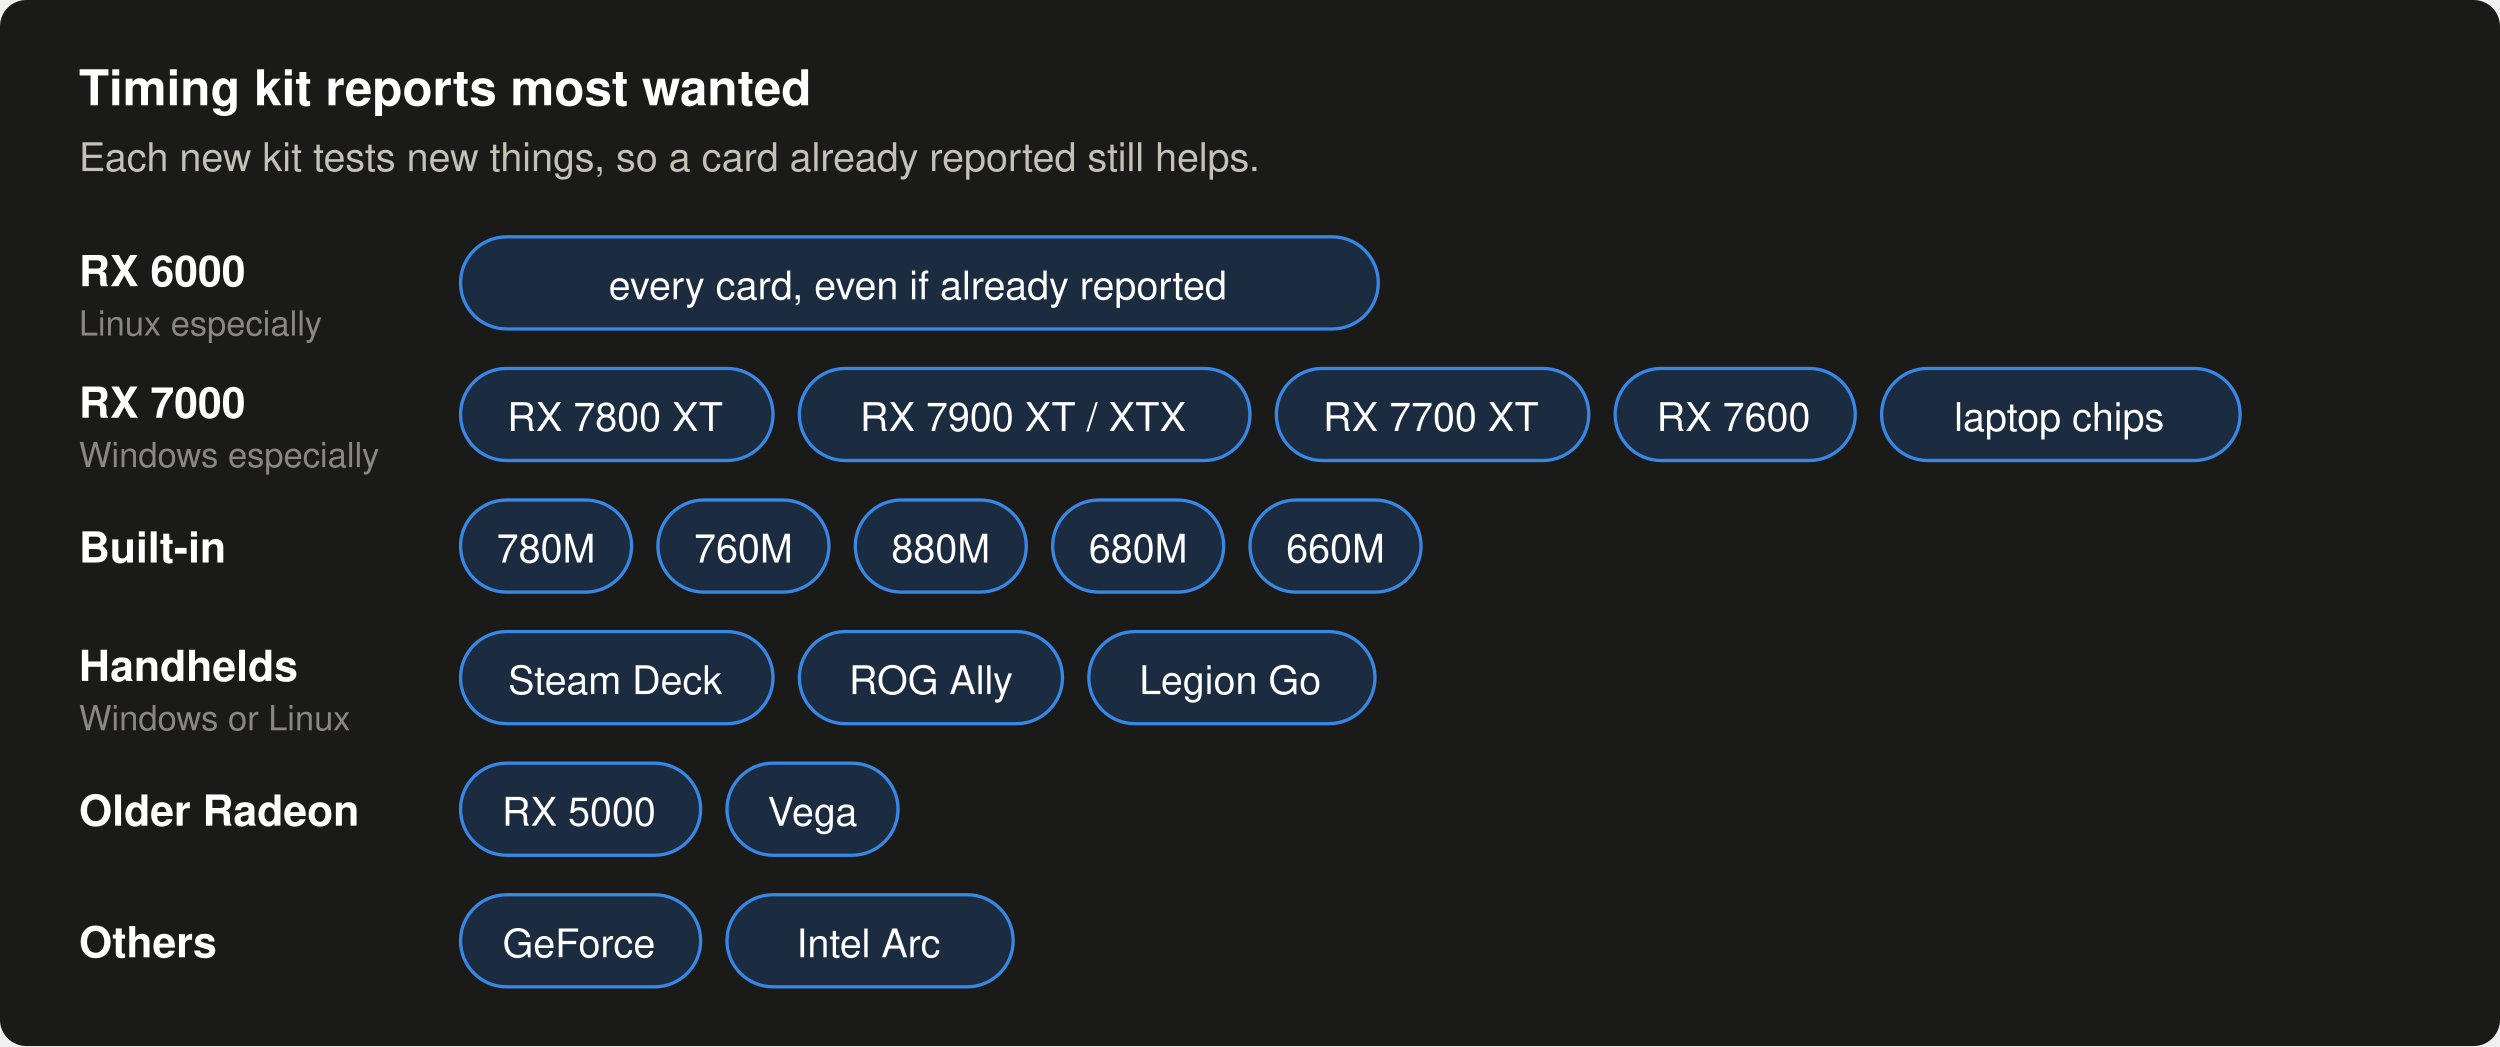
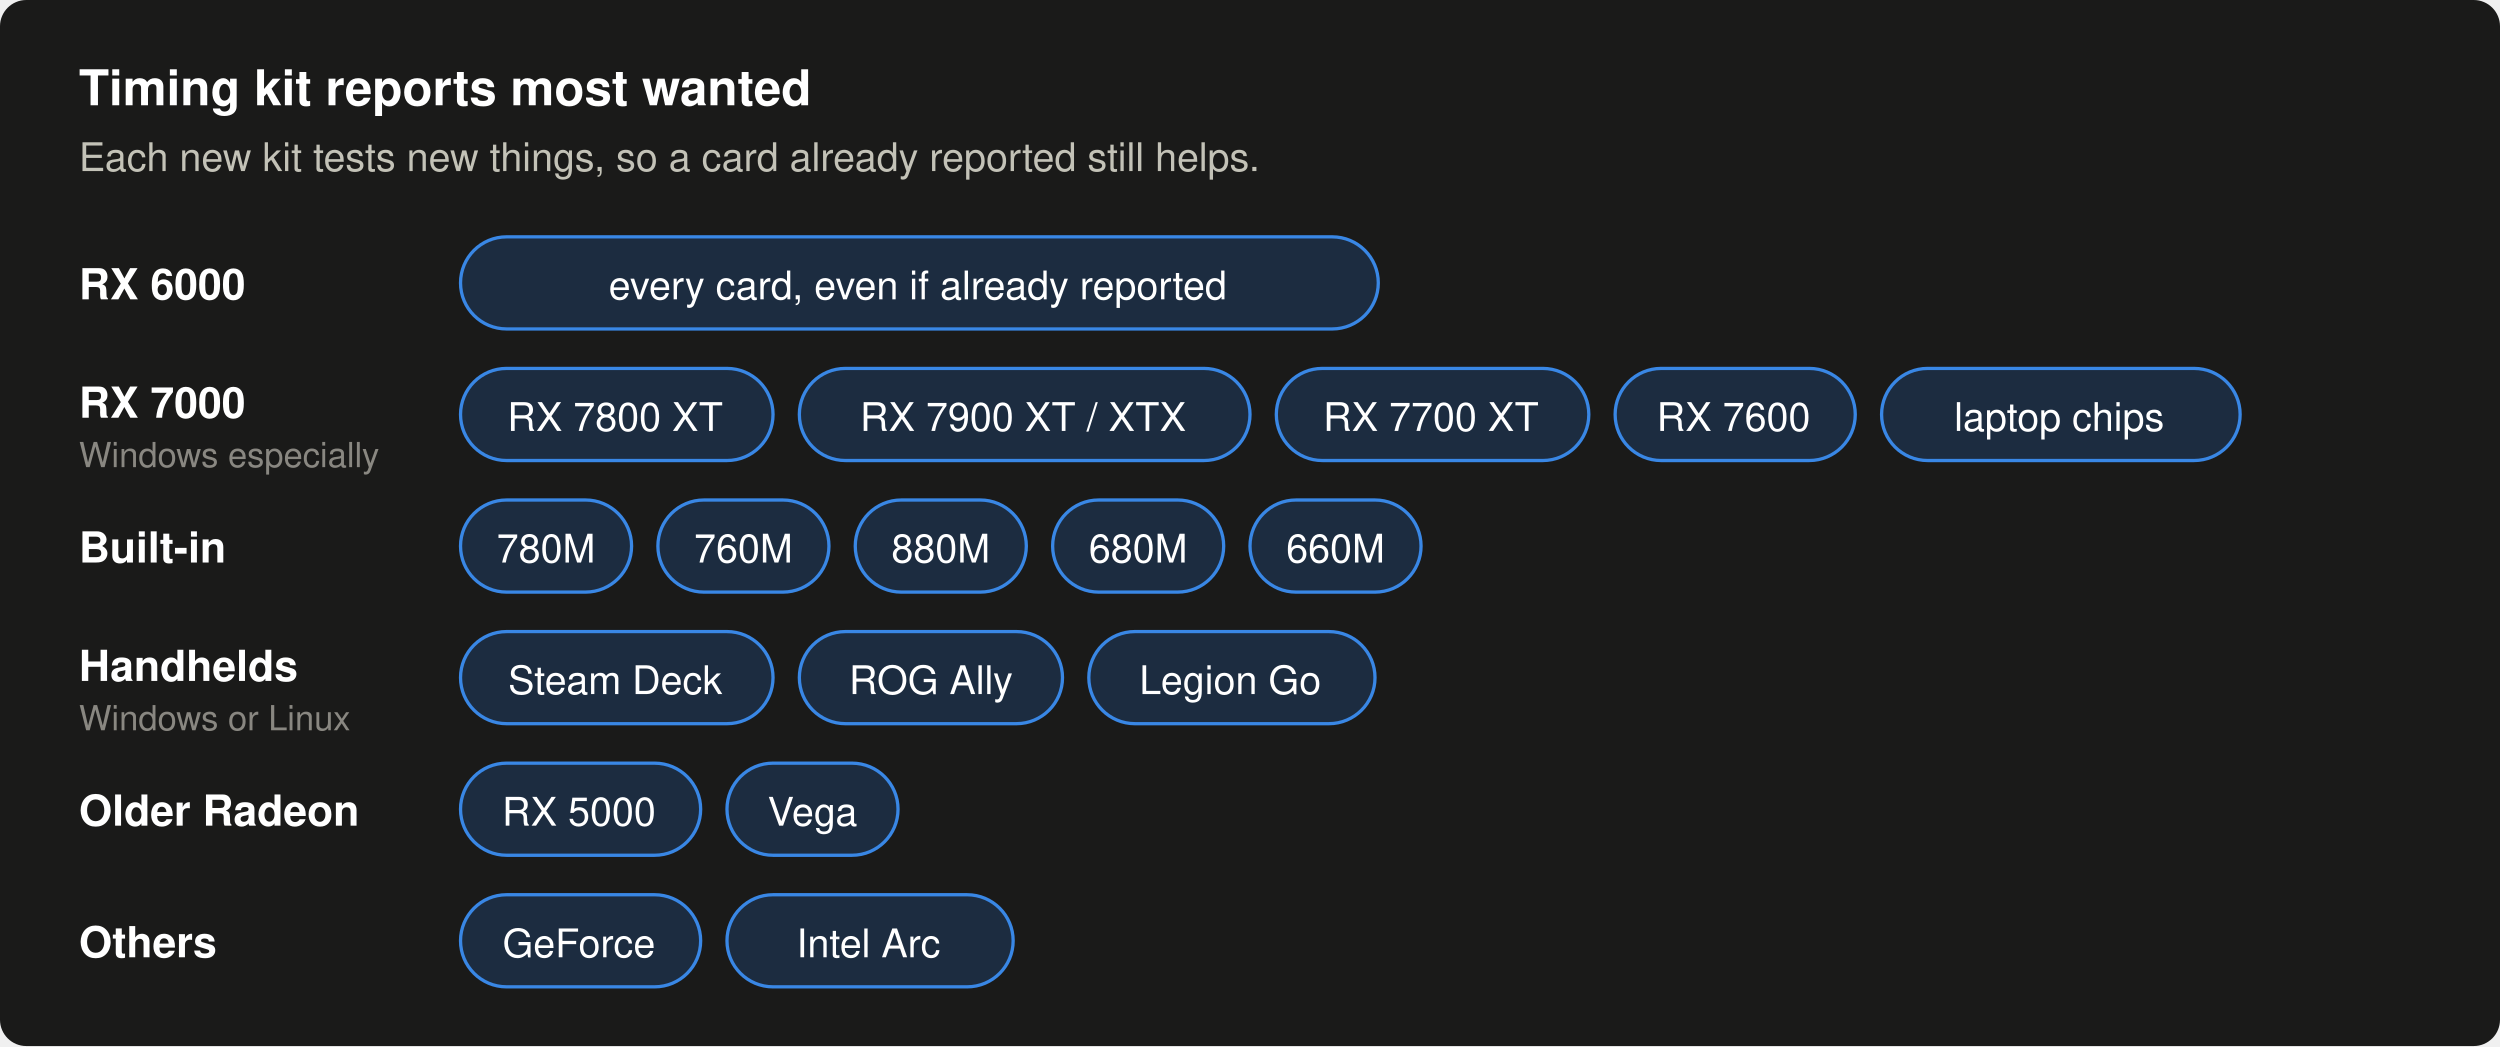
<svg xmlns="http://www.w3.org/2000/svg" width="760" height="318" viewBox="0 0 760 318" role="img" aria-label="Reports most wanted: RX 6000: every card, even if already reported; RX 7000: RX 7800 XT, RX 7900 XT / XTX, RX 7700 XT, RX 7600, laptop chips; Built-in: 780M, 760M, 880M, 680M, 660M; Handhelds: Steam Deck, ROG Ally, Legion Go; Older Radeon: RX 5000, Vega; Others: GeForce, Intel Arc">
  <rect width="760" height="318" rx="8" fill="#1a1a19" />
  <text x="24" y="32" font-family="-apple-system, 'Segoe UI', Helvetica, Arial, sans-serif" font-size="15" font-weight="600" text-anchor="start" fill="#ffffff">Timing kit reports most wanted</text>
  <text x="24" y="52" font-family="-apple-system, 'Segoe UI', Helvetica, Arial, sans-serif" font-size="12" text-anchor="start" fill="#c3c2b7">Each new kit tests new things, so a card already reported still helps.</text>
-   <text x="24" y="87" font-family="-apple-system, 'Segoe UI', Helvetica, Arial, sans-serif" font-size="13" font-weight="600" text-anchor="start" fill="#ffffff">RX 6000</text>
-   <text x="24" y="102" font-family="-apple-system, 'Segoe UI', Helvetica, Arial, sans-serif" font-size="10.5" text-anchor="start" fill="#898781">Linux especially</text>
+   <text x="24" y="91" font-family="-apple-system, 'Segoe UI', Helvetica, Arial, sans-serif" font-size="13" font-weight="600" text-anchor="start" fill="#ffffff">RX 6000</text>
  <rect x="140" y="72" width="279" height="28" rx="14" fill="#1c2c40" stroke="#3987e5" />
  <text x="279" y="91" font-family="-apple-system, 'Segoe UI', Helvetica, Arial, sans-serif" font-size="12" text-anchor="middle" fill="#ffffff">every card, even if already reported</text>
  <text x="24" y="127" font-family="-apple-system, 'Segoe UI', Helvetica, Arial, sans-serif" font-size="13" font-weight="600" text-anchor="start" fill="#ffffff">RX 7000</text>
  <text x="24" y="142" font-family="-apple-system, 'Segoe UI', Helvetica, Arial, sans-serif" font-size="10.5" text-anchor="start" fill="#898781">Windows especially</text>
  <rect x="140" y="112" width="95" height="28" rx="14" fill="#1c2c40" stroke="#3987e5" />
  <text x="187" y="131" font-family="-apple-system, 'Segoe UI', Helvetica, Arial, sans-serif" font-size="12" text-anchor="middle" fill="#ffffff">RX 7800 XT</text>
  <rect x="243" y="112" width="137" height="28" rx="14" fill="#1c2c40" stroke="#3987e5" />
  <text x="311" y="131" font-family="-apple-system, 'Segoe UI', Helvetica, Arial, sans-serif" font-size="12" text-anchor="middle" fill="#ffffff">RX 7900 XT / XTX</text>
  <rect x="388" y="112" width="95" height="28" rx="14" fill="#1c2c40" stroke="#3987e5" />
  <text x="435" y="131" font-family="-apple-system, 'Segoe UI', Helvetica, Arial, sans-serif" font-size="12" text-anchor="middle" fill="#ffffff">RX 7700 XT</text>
  <rect x="491" y="112" width="73" height="28" rx="14" fill="#1c2c40" stroke="#3987e5" />
  <text x="527" y="131" font-family="-apple-system, 'Segoe UI', Helvetica, Arial, sans-serif" font-size="12" text-anchor="middle" fill="#ffffff">RX 7600</text>
  <rect x="572" y="112" width="109" height="28" rx="14" fill="#1c2c40" stroke="#3987e5" />
  <text x="626" y="131" font-family="-apple-system, 'Segoe UI', Helvetica, Arial, sans-serif" font-size="12" text-anchor="middle" fill="#ffffff">laptop chips</text>
  <text x="24" y="171" font-family="-apple-system, 'Segoe UI', Helvetica, Arial, sans-serif" font-size="13" font-weight="600" text-anchor="start" fill="#ffffff">Built-in</text>
  <rect x="140" y="152" width="52" height="28" rx="14" fill="#1c2c40" stroke="#3987e5" />
  <text x="166" y="171" font-family="-apple-system, 'Segoe UI', Helvetica, Arial, sans-serif" font-size="12" text-anchor="middle" fill="#ffffff">780M</text>
  <rect x="200" y="152" width="52" height="28" rx="14" fill="#1c2c40" stroke="#3987e5" />
  <text x="226" y="171" font-family="-apple-system, 'Segoe UI', Helvetica, Arial, sans-serif" font-size="12" text-anchor="middle" fill="#ffffff">760M</text>
  <rect x="260" y="152" width="52" height="28" rx="14" fill="#1c2c40" stroke="#3987e5" />
  <text x="286" y="171" font-family="-apple-system, 'Segoe UI', Helvetica, Arial, sans-serif" font-size="12" text-anchor="middle" fill="#ffffff">880M</text>
  <rect x="320" y="152" width="52" height="28" rx="14" fill="#1c2c40" stroke="#3987e5" />
  <text x="346" y="171" font-family="-apple-system, 'Segoe UI', Helvetica, Arial, sans-serif" font-size="12" text-anchor="middle" fill="#ffffff">680M</text>
  <rect x="380" y="152" width="52" height="28" rx="14" fill="#1c2c40" stroke="#3987e5" />
  <text x="406" y="171" font-family="-apple-system, 'Segoe UI', Helvetica, Arial, sans-serif" font-size="12" text-anchor="middle" fill="#ffffff">660M</text>
  <text x="24" y="207" font-family="-apple-system, 'Segoe UI', Helvetica, Arial, sans-serif" font-size="13" font-weight="600" text-anchor="start" fill="#ffffff">Handhelds</text>
  <text x="24" y="222" font-family="-apple-system, 'Segoe UI', Helvetica, Arial, sans-serif" font-size="10.5" text-anchor="start" fill="#898781">Windows or Linux</text>
  <rect x="140" y="192" width="95" height="28" rx="14" fill="#1c2c40" stroke="#3987e5" />
  <text x="187" y="211" font-family="-apple-system, 'Segoe UI', Helvetica, Arial, sans-serif" font-size="12" text-anchor="middle" fill="#ffffff">Steam Deck</text>
  <rect x="243" y="192" width="80" height="28" rx="14" fill="#1c2c40" stroke="#3987e5" />
  <text x="283" y="211" font-family="-apple-system, 'Segoe UI', Helvetica, Arial, sans-serif" font-size="12" text-anchor="middle" fill="#ffffff">ROG Ally</text>
  <rect x="331" y="192" width="87" height="28" rx="14" fill="#1c2c40" stroke="#3987e5" />
  <text x="374" y="211" font-family="-apple-system, 'Segoe UI', Helvetica, Arial, sans-serif" font-size="12" text-anchor="middle" fill="#ffffff">Legion Go</text>
  <text x="24" y="251" font-family="-apple-system, 'Segoe UI', Helvetica, Arial, sans-serif" font-size="13" font-weight="600" text-anchor="start" fill="#ffffff">Older Radeon</text>
  <rect x="140" y="232" width="73" height="28" rx="14" fill="#1c2c40" stroke="#3987e5" />
  <text x="176" y="251" font-family="-apple-system, 'Segoe UI', Helvetica, Arial, sans-serif" font-size="12" text-anchor="middle" fill="#ffffff">RX 5000</text>
  <rect x="221" y="232" width="52" height="28" rx="14" fill="#1c2c40" stroke="#3987e5" />
  <text x="247" y="251" font-family="-apple-system, 'Segoe UI', Helvetica, Arial, sans-serif" font-size="12" text-anchor="middle" fill="#ffffff">Vega</text>
  <text x="24" y="291" font-family="-apple-system, 'Segoe UI', Helvetica, Arial, sans-serif" font-size="13" font-weight="600" text-anchor="start" fill="#ffffff">Others</text>
  <rect x="140" y="272" width="73" height="28" rx="14" fill="#1c2c40" stroke="#3987e5" />
  <text x="176" y="291" font-family="-apple-system, 'Segoe UI', Helvetica, Arial, sans-serif" font-size="12" text-anchor="middle" fill="#ffffff">GeForce</text>
  <rect x="221" y="272" width="87" height="28" rx="14" fill="#1c2c40" stroke="#3987e5" />
  <text x="264" y="291" font-family="-apple-system, 'Segoe UI', Helvetica, Arial, sans-serif" font-size="12" text-anchor="middle" fill="#ffffff">Intel Arc</text>
</svg>
